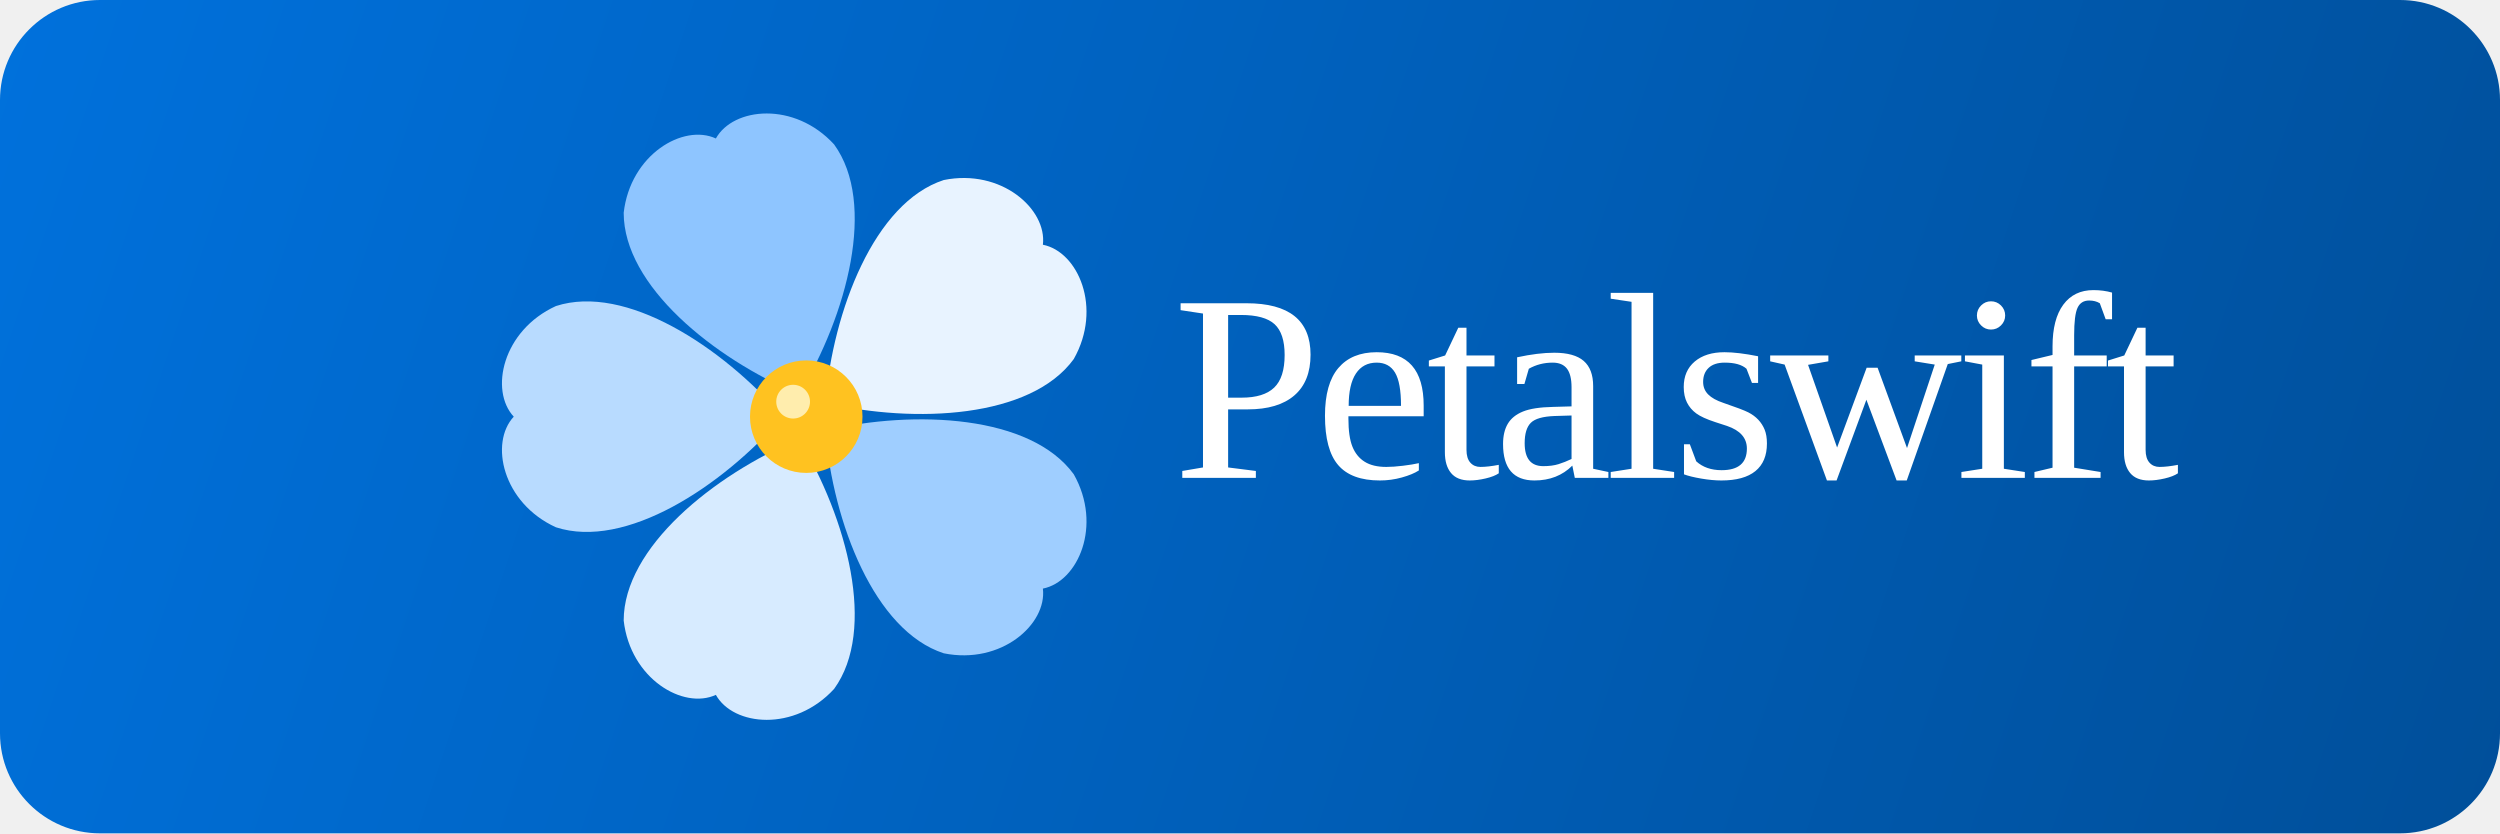
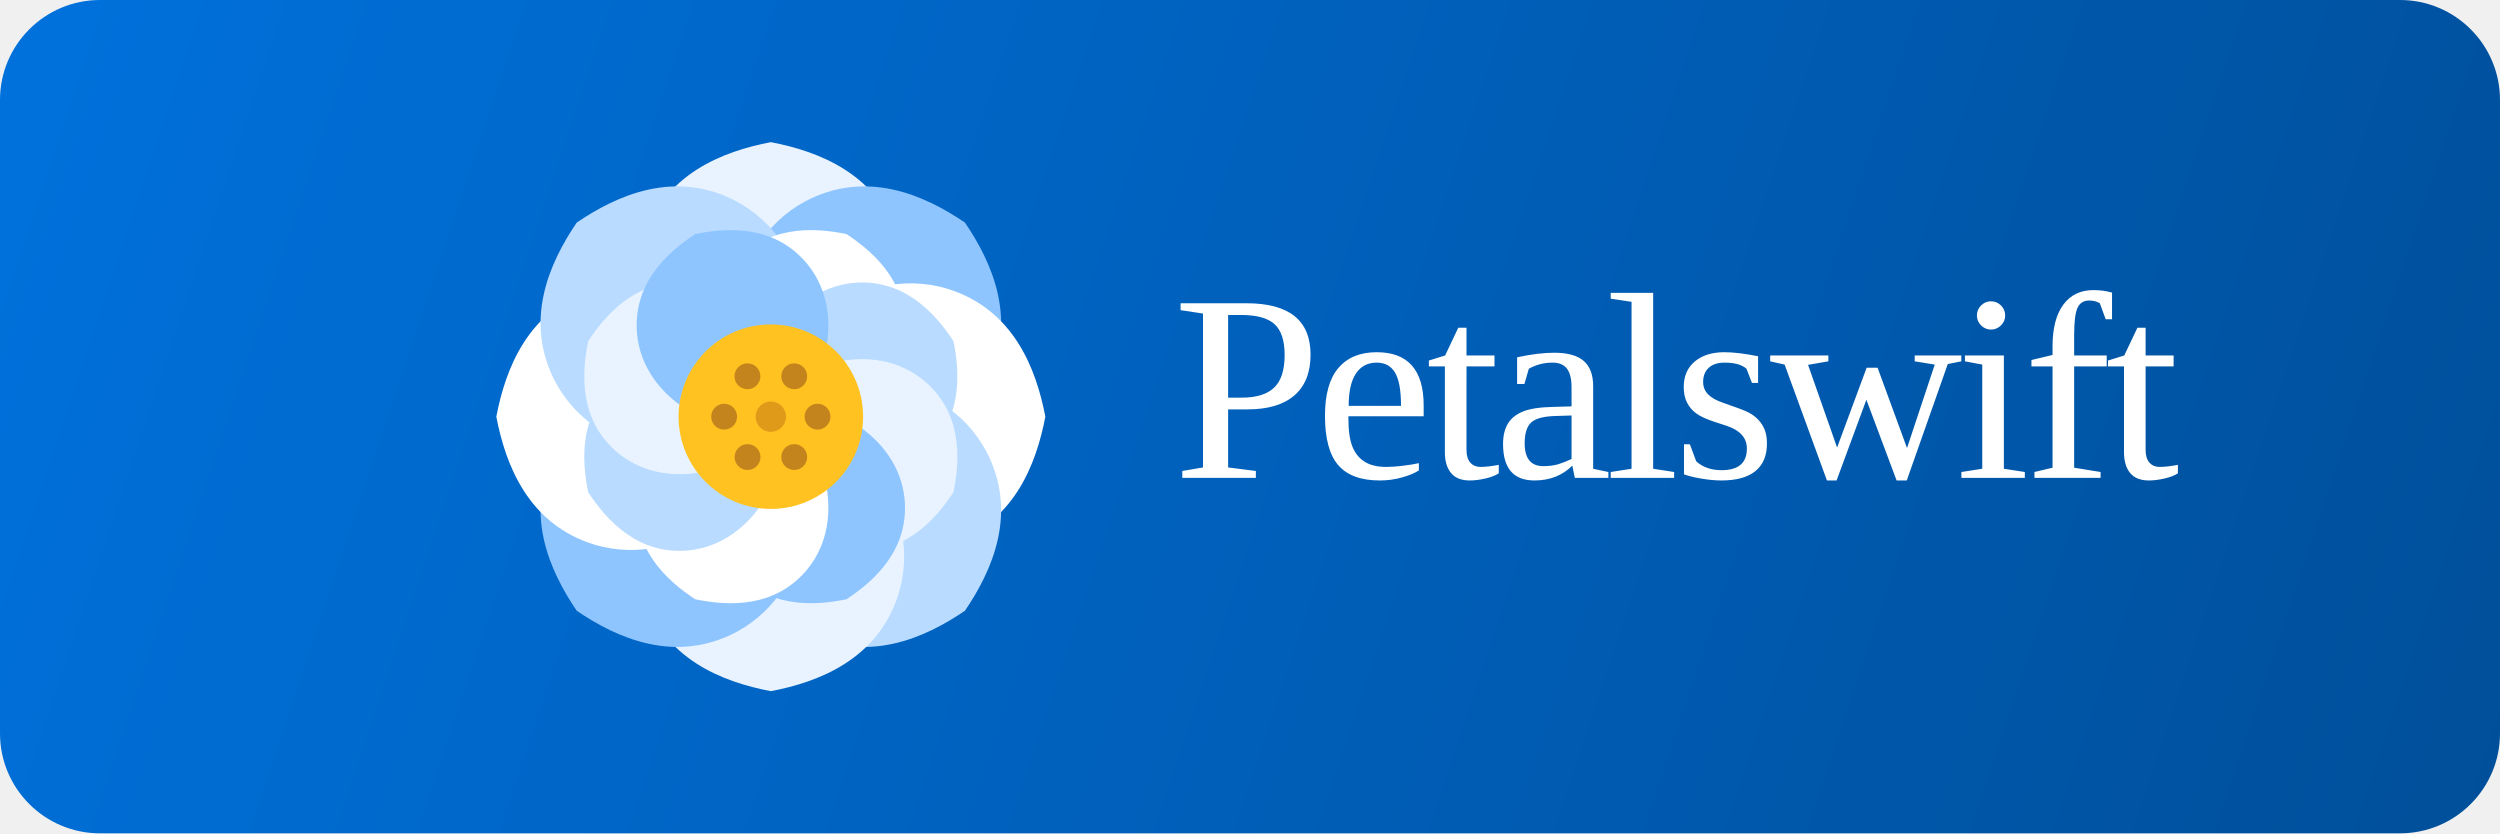
- <svg xmlns="http://www.w3.org/2000/svg" viewBox="0 0 1200 400" role="img" aria-label="Petalswift">
+ <svg xmlns="http://www.w3.org/2000/svg" width="1200" height="400" viewBox="0 0 1200 400">
  <defs>
    <linearGradient id="ps-banner" x1="0" y1="0" x2="1200" y2="400" gradientUnits="userSpaceOnUse">
      <stop stop-color="#0071DC" />
      <stop offset="1" stop-color="#004F9A" />
    </linearGradient>
  </defs>
  <rect width="1200" height="400" rx="48" fill="url(#ps-banner)" />
-   <g transform="translate(387 200) scale(4.5)">
-     <path transform="rotate(-18)" fill="#8EC5FF" d="M0-2.5c7.5-6.5 14.2-16.8 11.8-24.2C9.2-32.4 2.8-33.8 0-31.2c-2.8-2.6-9.2-1.2-11.8 4.5C-14.2-19.3-7.5-9 0-2.5Z" />
-     <path transform="rotate(54)" fill="#E8F3FF" d="M0-2.5c7.5-6.5 14.2-16.8 11.8-24.2C9.2-32.4 2.8-33.8 0-31.2c-2.8-2.6-9.2-1.2-11.8 4.5C-14.2-19.3-7.5-9 0-2.5Z" />
-     <path transform="rotate(126)" fill="#9FCEFF" d="M0-2.5c7.5-6.5 14.2-16.8 11.8-24.2C9.2-32.4 2.8-33.8 0-31.2c-2.8-2.6-9.2-1.2-11.8 4.5C-14.2-19.3-7.5-9 0-2.5Z" />
-     <path transform="rotate(198)" fill="#D7EBFF" d="M0-2.5c7.5-6.5 14.2-16.8 11.8-24.2C9.2-32.4 2.8-33.8 0-31.2c-2.8-2.6-9.2-1.2-11.8 4.5C-14.2-19.3-7.5-9 0-2.5Z" />
-     <path transform="rotate(270)" fill="#B8DBFF" d="M0-2.5c7.5-6.5 14.2-16.8 11.8-24.2C9.2-32.4 2.8-33.8 0-31.2c-2.8-2.6-9.2-1.2-11.8 4.5C-14.2-19.3-7.5-9 0-2.5Z" />
-     <circle r="6" fill="#FFC220" />
-     <circle cx="-1.4" cy="-1.6" r="1.8" fill="#FFF1B8" opacity=".92" />
+   <g transform="translate(370 200) scale(5.4)">
+     <path transform="rotate(0)" fill="#E8F3FF" d="M0 2.2C7.4-0.4 13.6-8 11.4-15.6C9.6-21.6 4.2-23.6 0-24.4C-4.2-23.6-9.6-21.6-11.4-15.6C-13.6-8-7.4-0.4 0 2.2Z" />
+     <path transform="rotate(45)" fill="#8EC5FF" d="M0 2.2C7.4-0.4 13.6-8 11.4-15.6C9.6-21.6 4.2-23.6 0-24.4C-4.2-23.6-9.6-21.6-11.4-15.6C-13.6-8-7.4-0.4 0 2.2Z" />
+     <path transform="rotate(90)" fill="#FFFFFF" d="M0 2.2C7.4-0.4 13.6-8 11.4-15.6C9.6-21.6 4.2-23.6 0-24.4C-4.2-23.6-9.6-21.6-11.4-15.6C-13.6-8-7.4-0.4 0 2.2Z" />
+     <path transform="rotate(135)" fill="#B8DBFF" d="M0 2.2C7.4-0.4 13.6-8 11.4-15.6C9.6-21.6 4.2-23.6 0-24.4C-4.2-23.6-9.6-21.6-11.4-15.6C-13.6-8-7.4-0.4 0 2.2Z" />
+     <path transform="rotate(180)" fill="#E8F3FF" d="M0 2.2C7.4-0.4 13.6-8 11.4-15.6C9.6-21.6 4.2-23.6 0-24.4C-4.2-23.6-9.6-21.6-11.4-15.6C-13.6-8-7.4-0.4 0 2.2Z" />
+     <path transform="rotate(225)" fill="#8EC5FF" d="M0 2.2C7.4-0.4 13.6-8 11.4-15.6C9.6-21.6 4.2-23.6 0-24.4C-4.2-23.6-9.6-21.6-11.4-15.6C-13.6-8-7.4-0.4 0 2.2Z" />
+     <path transform="rotate(270)" fill="#FFFFFF" d="M0 2.2C7.4-0.4 13.6-8 11.4-15.6C9.6-21.6 4.2-23.6 0-24.4C-4.2-23.6-9.6-21.6-11.4-15.6C-13.6-8-7.4-0.4 0 2.2Z" />
+     <path transform="rotate(315)" fill="#B8DBFF" d="M0 2.2C7.4-0.4 13.6-8 11.4-15.6C9.6-21.6 4.2-23.6 0-24.4C-4.2-23.6-9.6-21.6-11.4-15.6C-13.6-8-7.4-0.4 0 2.2Z" />
+     <path transform="rotate(22.5) scale(0.72)" fill="#FFFFFF" d="M0 2.2C7.4-0.4 13.6-8 11.4-15.6C9.6-21.6 4.2-23.6 0-24.4C-4.2-23.6-9.6-21.6-11.4-15.6C-13.6-8-7.4-0.4 0 2.2Z" />
+     <path transform="rotate(67.5) scale(0.72)" fill="#B8DBFF" d="M0 2.2C7.4-0.4 13.6-8 11.4-15.6C9.6-21.6 4.2-23.6 0-24.4C-4.2-23.6-9.6-21.6-11.4-15.6C-13.6-8-7.4-0.4 0 2.2Z" />
+     <path transform="rotate(112.5) scale(0.72)" fill="#E8F3FF" d="M0 2.2C7.4-0.4 13.6-8 11.4-15.6C9.6-21.6 4.2-23.6 0-24.4C-4.2-23.6-9.6-21.6-11.4-15.6C-13.6-8-7.4-0.4 0 2.2Z" />
+     <path transform="rotate(157.5) scale(0.72)" fill="#8EC5FF" d="M0 2.2C7.4-0.4 13.6-8 11.4-15.6C9.6-21.6 4.2-23.6 0-24.4C-4.2-23.6-9.6-21.6-11.4-15.6C-13.6-8-7.4-0.4 0 2.2Z" />
+     <path transform="rotate(202.5) scale(0.72)" fill="#FFFFFF" d="M0 2.2C7.4-0.4 13.6-8 11.4-15.6C9.6-21.6 4.2-23.6 0-24.4C-4.2-23.6-9.6-21.6-11.4-15.6C-13.6-8-7.4-0.4 0 2.2Z" />
+     <path transform="rotate(247.5) scale(0.72)" fill="#B8DBFF" d="M0 2.2C7.4-0.4 13.6-8 11.4-15.6C9.6-21.6 4.2-23.6 0-24.4C-4.2-23.6-9.6-21.6-11.4-15.6C-13.6-8-7.4-0.4 0 2.2Z" />
+     <path transform="rotate(292.5) scale(0.72)" fill="#E8F3FF" d="M0 2.2C7.4-0.4 13.6-8 11.4-15.6C9.6-21.6 4.2-23.6 0-24.4C-4.2-23.6-9.6-21.6-11.4-15.6C-13.6-8-7.4-0.4 0 2.2Z" />
+     <path transform="rotate(337.5) scale(0.72)" fill="#8EC5FF" d="M0 2.2C7.4-0.4 13.6-8 11.4-15.6C9.6-21.6 4.2-23.6 0-24.4C-4.2-23.6-9.6-21.6-11.4-15.6C-13.6-8-7.4-0.4 0 2.2Z" />
+     <circle r="8.2" fill="#FFC220" />
+     <circle cx="4.15" cy="0.00" r="1.15" fill="#C4841D" />
+     <circle cx="2.08" cy="3.59" r="1.15" fill="#C4841D" />
+     <circle cx="-2.07" cy="3.59" r="1.15" fill="#C4841D" />
+     <circle cx="-4.15" cy="0.00" r="1.15" fill="#C4841D" />
+     <circle cx="-2.08" cy="-3.59" r="1.15" fill="#C4841D" />
+     <circle cx="2.08" cy="-3.59" r="1.15" fill="#C4841D" />
+     <circle r="1.35" fill="#E09A1A" />
  </g>
  <text x="563" y="200" dominant-baseline="middle" font-family="'Instrument Serif', Georgia, 'Times New Roman', serif" font-size="128" letter-spacing="-3.2" fill="#FFFFFF">Petalswift</text>
</svg>
